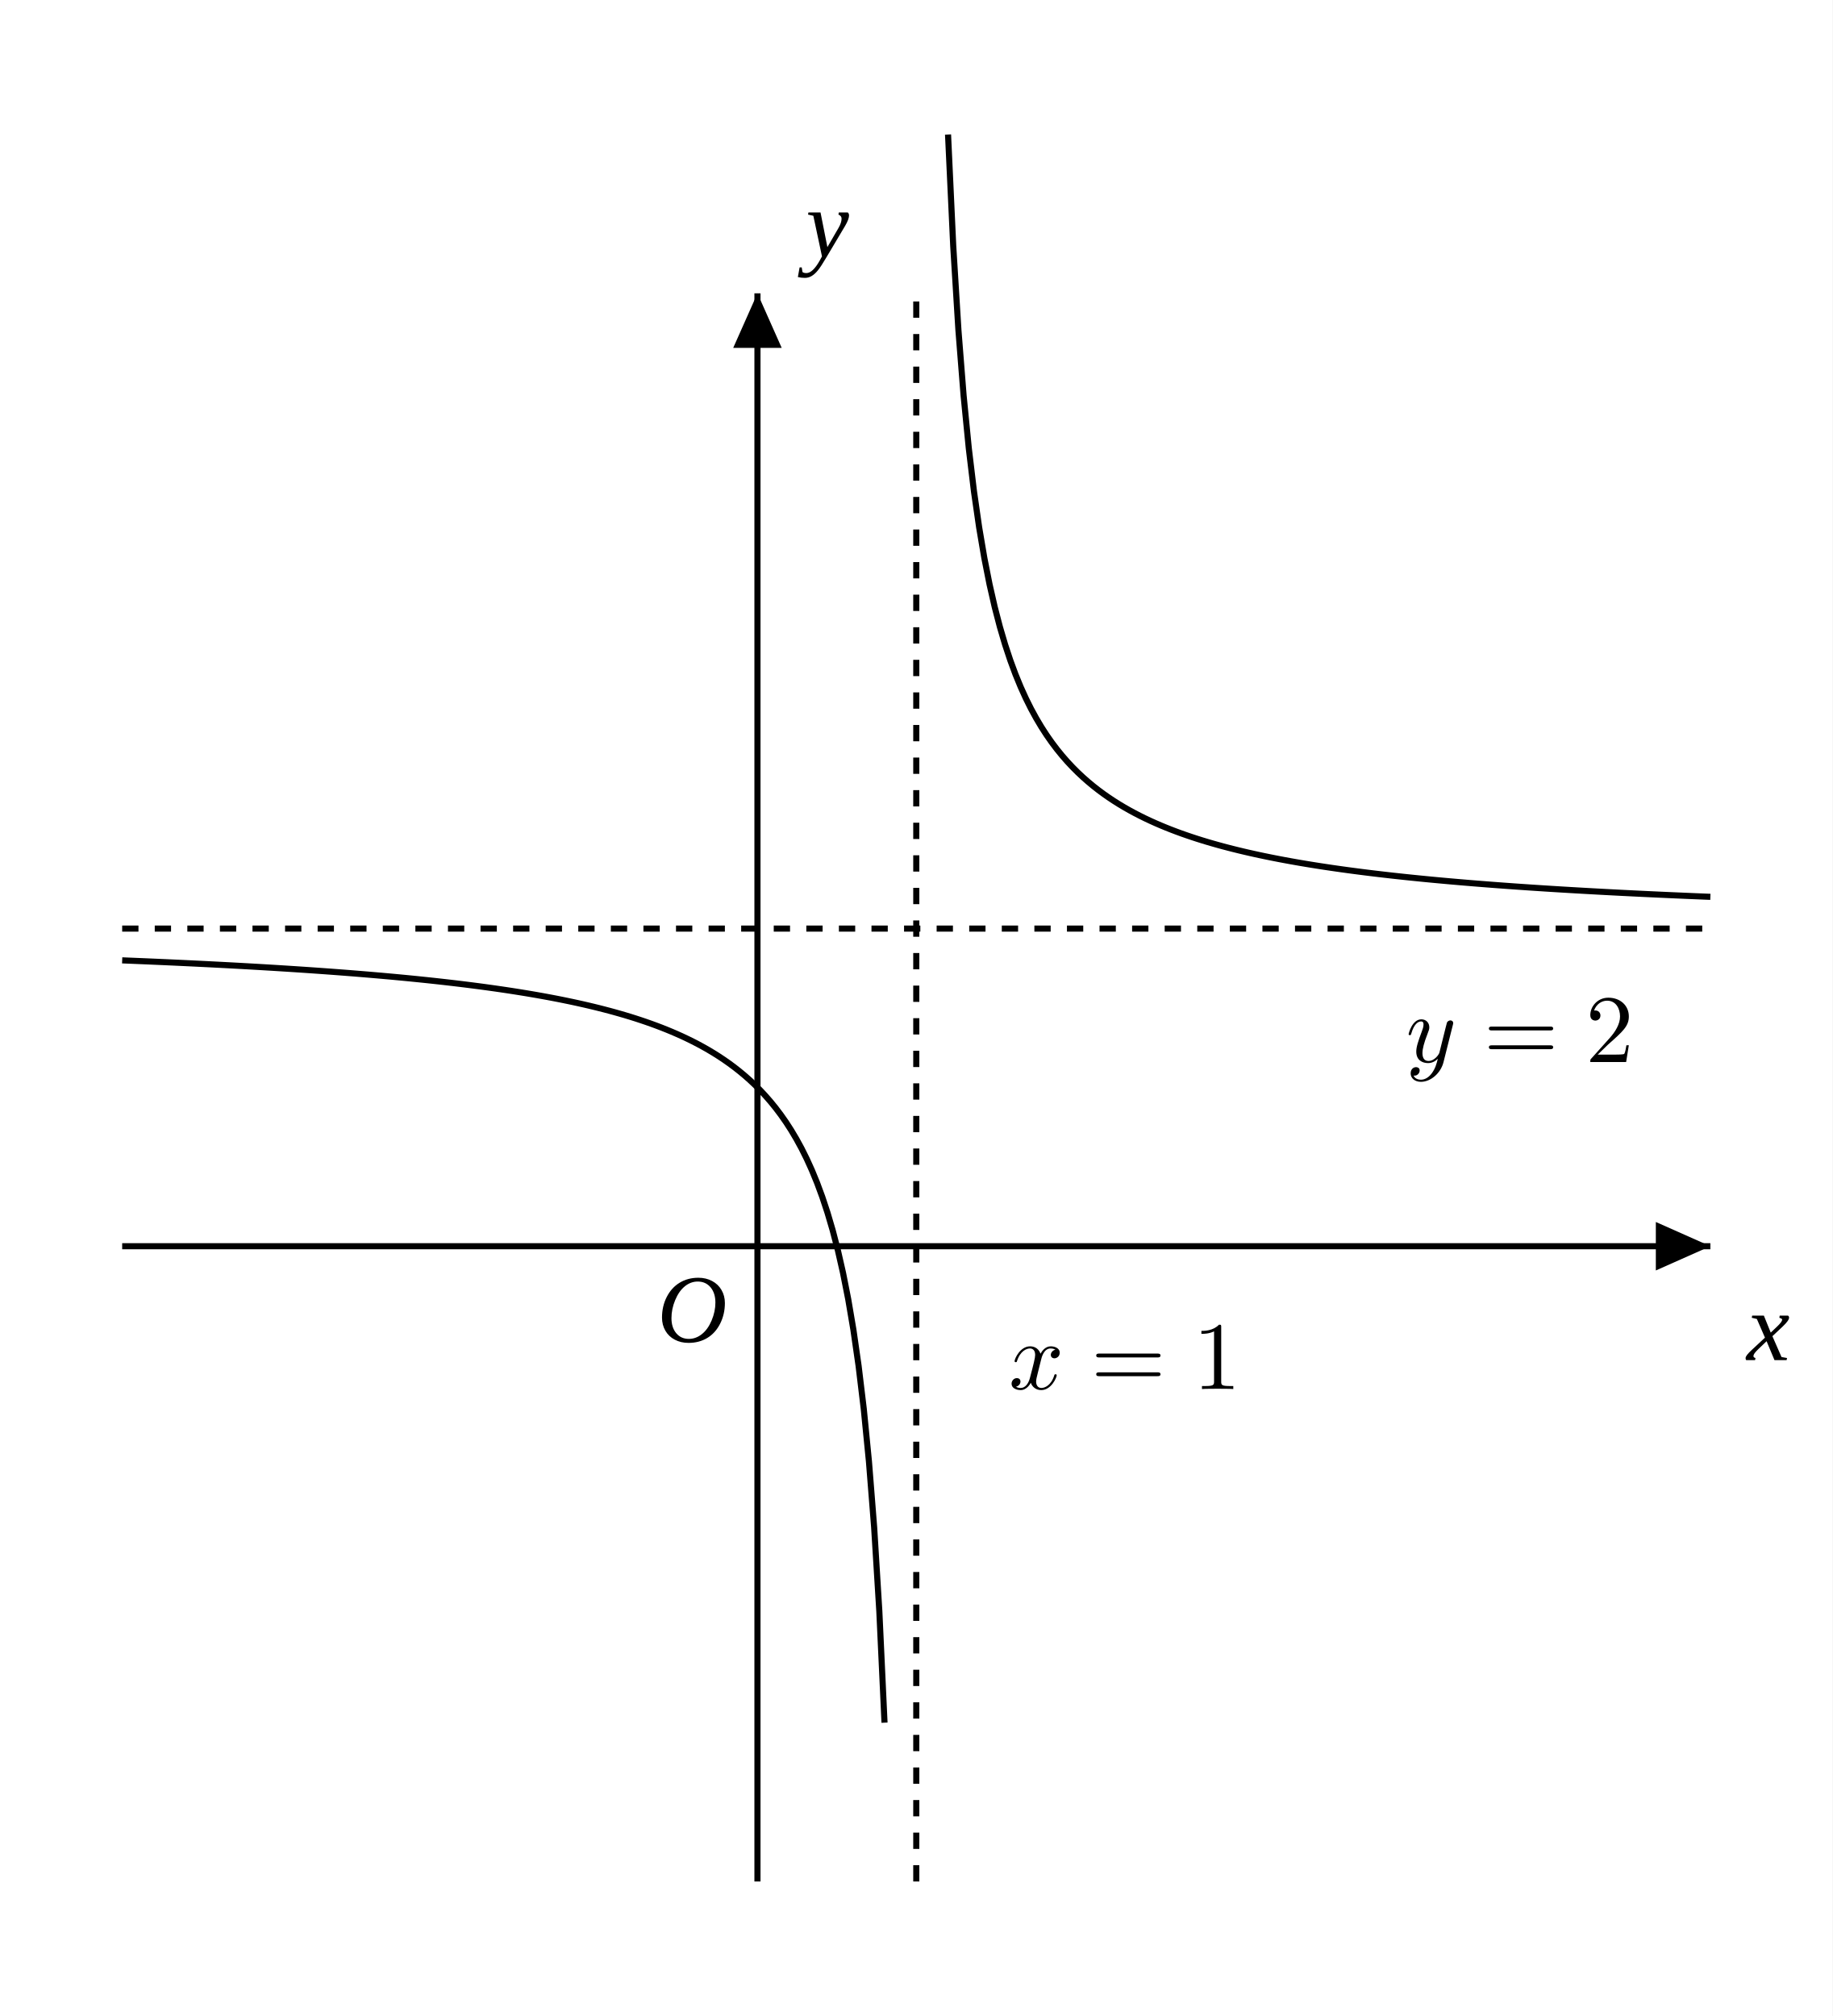
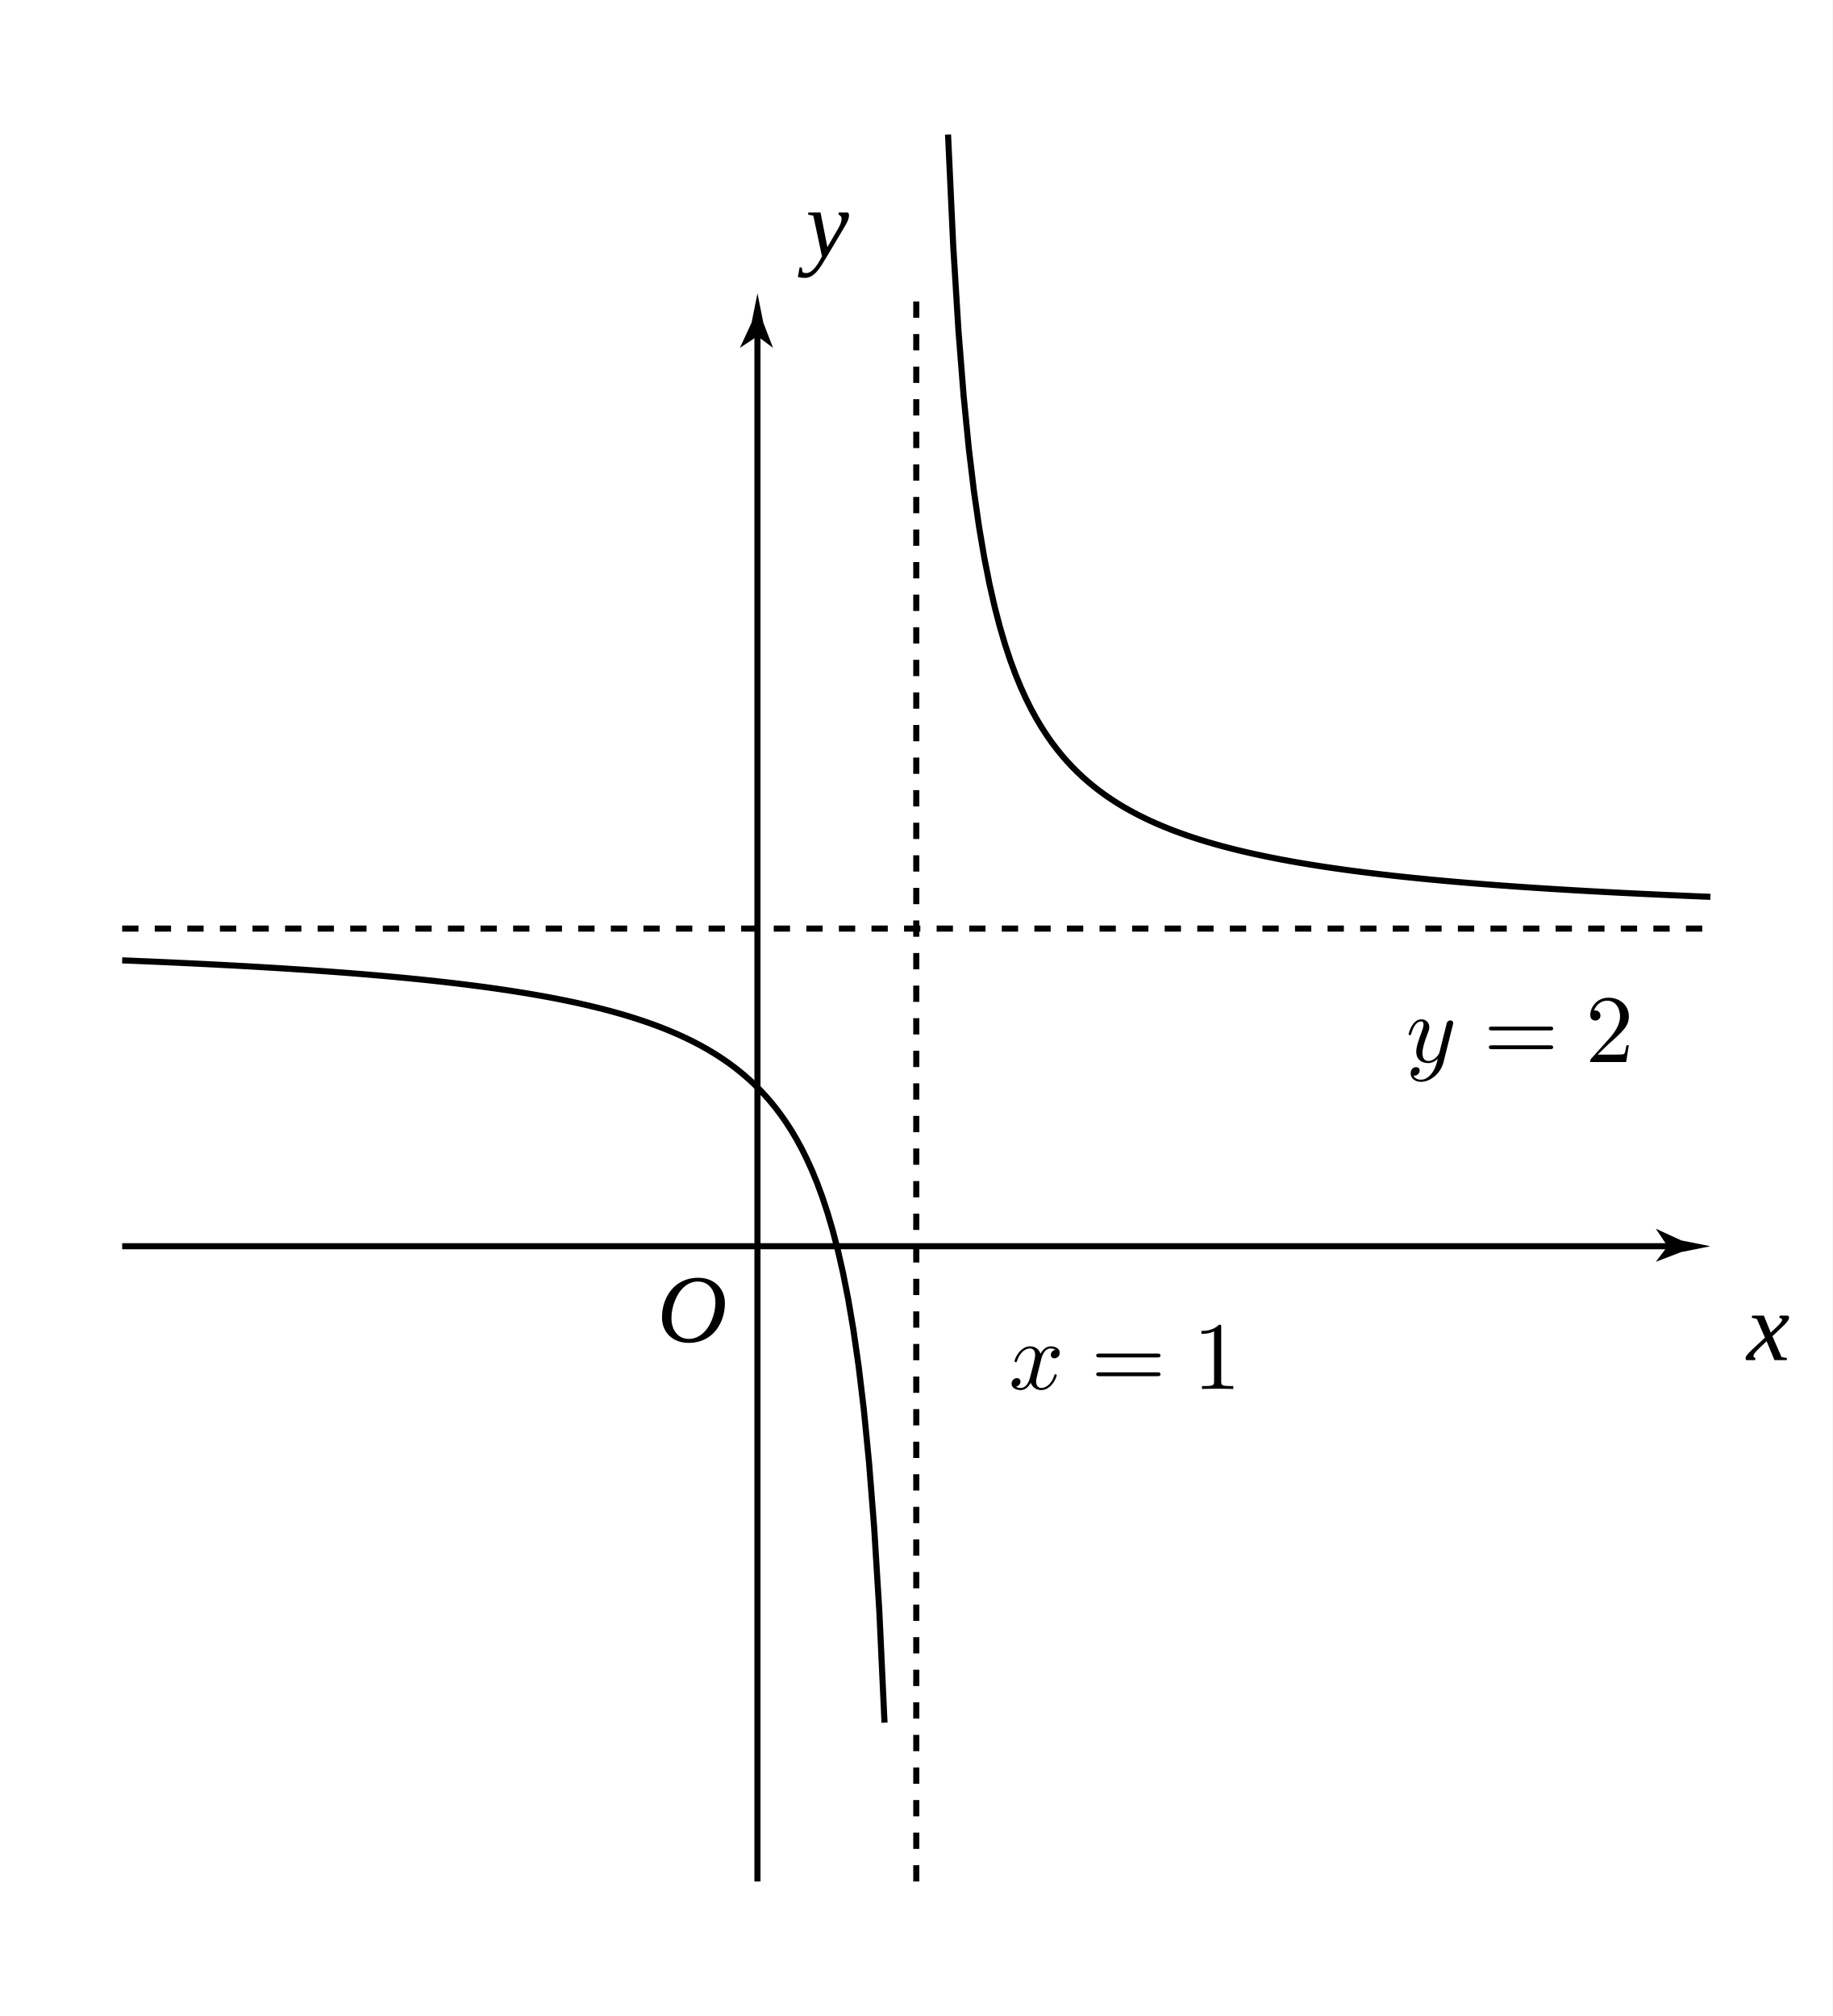
<svg xmlns="http://www.w3.org/2000/svg" width="60mm" height="66.008mm" viewBox="0 0 709 780">
  <rect x="0" y="0" width="709" height="780" fill="#ffffff" />
-   <path d="M 47.267 482.17 L 661.733 482.17 M 293.053 727.957 L 293.053 113.49" fill="none" stroke="#000000" stroke-width="2.363" />
-   <polygon points="661.733,482.17 640.63,472.791 640.63,491.549" fill="#000000" />
-   <polygon points="293.053,113.49 283.674,134.594 302.433,134.594" fill="#000000" />
+   <path d="M 47.267 482.17 L 651.181 482.17 M 293.053 727.957 L 293.053 124.042" fill="none" stroke="#000000" stroke-width="2.363" />
+   <polygon points="650.428,484.431 661.733,482.17 650.428,479.909 640.63,475.387 645.152,482.17 640.63,488.2" fill="#000000" />
+   <polygon points="295.314,124.796 293.053,113.49 290.792,124.796 286.27,134.594 293.053,130.072 299.083,134.594" fill="#000000" />
  <text x="675.803" y="500.929" font-family="'Times New Roman', Times, 'Batang', serif" font-size="37.518" font-style="italic" fill="#000000" text-anchor="start" dominant-baseline="hanging">x</text>
  <text x="311.812" y="99.421" font-family="'Times New Roman', Times, 'Batang', serif" font-size="37.518" font-style="italic" fill="#000000" text-anchor="start" dominant-baseline="alphabetic">y</text>
  <text x="281.329" y="493.894" font-family="'Times New Roman', Times, 'Batang', serif" font-size="37.518" font-style="italic" fill="#000000" text-anchor="end" dominant-baseline="hanging">O</text>
  <path d="M 47.267 371.566 L 49.273 371.647 L 51.28 371.729 L 53.286 371.812 L 55.292 371.896 L 57.299 371.981 L 59.305 372.067 L 61.312 372.155 L 63.318 372.243 L 65.324 372.333 L 67.331 372.425 L 69.337 372.517 L 71.344 372.611 L 73.35 372.706 L 75.357 372.803 L 77.363 372.901 L 79.369 373 L 81.376 373.101 L 83.382 373.203 L 85.389 373.307 L 87.395 373.412 L 89.402 373.519 L 91.408 373.628 L 93.414 373.738 L 95.421 373.85 L 97.427 373.964 L 99.434 374.079 L 101.44 374.197 L 103.446 374.316 L 105.453 374.437 L 107.459 374.56 L 109.466 374.686 L 111.472 374.813 L 113.479 374.942 L 115.485 375.074 L 117.491 375.207 L 119.498 375.343 L 121.504 375.482 L 123.511 375.622 L 125.517 375.766 L 127.524 375.911 L 129.53 376.06 L 131.536 376.211 L 133.543 376.365 L 135.549 376.521 L 137.556 376.681 L 139.562 376.843 L 141.568 377.009 L 143.575 377.177 L 145.581 377.349 L 147.588 377.524 L 149.594 377.703 L 151.601 377.885 L 153.607 378.071 L 155.613 378.261 L 157.62 378.454 L 159.626 378.652 L 161.633 378.853 L 163.639 379.059 L 165.646 379.269 L 167.652 379.484 L 169.658 379.703 L 171.665 379.927 L 173.671 380.157 L 175.678 380.391 L 177.684 380.63 L 179.691 380.876 L 181.697 381.126 L 183.703 381.383 L 185.71 381.646 L 187.716 381.915 L 189.723 382.191 L 191.729 382.473 L 193.735 382.763 L 195.742 383.059 L 197.748 383.364 L 199.755 383.676 L 201.761 383.997 L 203.768 384.326 L 205.774 384.664 L 207.78 385.011 L 209.787 385.368 L 211.793 385.734 L 213.8 386.112 L 215.806 386.5 L 217.813 386.899 L 219.819 387.311 L 221.825 387.735 L 223.832 388.172 L 225.838 388.623 L 227.845 389.087 L 229.851 389.567 L 231.857 390.063 L 233.864 390.575 L 235.87 391.104 L 237.877 391.652 L 239.883 392.219 L 241.89 392.805 L 243.896 393.414 L 245.902 394.044 L 247.909 394.699 L 249.915 395.378 L 251.922 396.085 L 253.928 396.819 L 255.935 397.583 L 257.941 398.379 L 259.947 399.209 L 261.954 400.075 L 263.96 400.979 L 265.967 401.924 L 267.973 402.913 L 269.979 403.949 L 271.986 405.035 L 273.992 406.175 L 275.999 407.374 L 278.005 408.635 L 280.012 409.965 L 282.018 411.368 L 284.024 412.851 L 286.031 414.421 L 288.037 416.086 L 290.044 417.854 L 292.05 419.736 L 294.057 421.743 L 296.063 423.888 L 298.069 426.185 L 300.076 428.652 L 302.082 431.307 L 304.089 434.174 L 306.095 437.279 L 308.101 440.652 L 310.108 444.33 L 312.114 448.356 L 314.121 452.782 L 316.127 457.672 L 318.134 463.1 L 320.14 469.163 L 322.146 475.978 L 324.153 483.693 L 326.159 492.502 L 328.166 502.652 L 330.172 514.477 L 332.179 528.428 L 334.185 545.134 L 336.191 565.502 L 338.198 590.883 L 340.204 623.39 L 342.211 666.51" fill="none" stroke="#000000" stroke-opacity="1" stroke-width="2.363" />
  <path d="M 366.789 52.043 L 368.796 95.164 L 370.802 127.67 L 372.809 153.052 L 374.815 173.419 L 376.821 190.126 L 378.828 204.076 L 380.834 215.901 L 382.841 226.052 L 384.847 234.86 L 386.854 242.576 L 388.86 249.39 L 390.866 255.453 L 392.873 260.882 L 394.879 265.771 L 396.886 270.197 L 398.892 274.223 L 400.899 277.901 L 402.905 281.274 L 404.911 284.379 L 406.918 287.246 L 408.924 289.901 L 410.931 292.368 L 412.937 294.665 L 414.943 296.81 L 416.95 298.817 L 418.956 300.699 L 420.963 302.467 L 422.969 304.132 L 424.976 305.702 L 426.982 307.185 L 428.988 308.588 L 430.995 309.918 L 433.001 311.179 L 435.008 312.378 L 437.014 313.519 L 439.021 314.605 L 441.027 315.641 L 443.033 316.63 L 445.04 317.575 L 447.046 318.479 L 449.053 319.344 L 451.059 320.174 L 453.065 320.97 L 455.072 321.734 L 457.078 322.469 L 459.085 323.175 L 461.091 323.854 L 463.098 324.509 L 465.104 325.14 L 467.11 325.748 L 469.117 326.335 L 471.123 326.902 L 473.13 327.449 L 475.136 327.978 L 477.143 328.491 L 479.149 328.986 L 481.155 329.466 L 483.162 329.931 L 485.168 330.381 L 487.175 330.818 L 489.181 331.242 L 491.187 331.654 L 493.194 332.053 L 495.2 332.442 L 497.207 332.819 L 499.213 333.186 L 501.22 333.543 L 503.226 333.89 L 505.232 334.228 L 507.239 334.557 L 509.245 334.877 L 511.252 335.19 L 513.258 335.494 L 515.265 335.791 L 517.271 336.08 L 519.277 336.363 L 521.284 336.638 L 523.29 336.908 L 525.297 337.17 L 527.303 337.427 L 529.309 337.678 L 531.316 337.923 L 533.322 338.162 L 535.329 338.397 L 537.335 338.626 L 539.342 338.85 L 541.348 339.069 L 543.354 339.284 L 545.361 339.494 L 547.367 339.7 L 549.374 339.902 L 551.38 340.099 L 553.387 340.293 L 555.393 340.482 L 557.399 340.668 L 559.406 340.85 L 561.412 341.029 L 563.419 341.204 L 565.425 341.376 L 567.432 341.545 L 569.438 341.71 L 571.444 341.873 L 573.451 342.032 L 575.457 342.189 L 577.464 342.343 L 579.47 342.494 L 581.476 342.642 L 583.483 342.788 L 585.489 342.931 L 587.496 343.072 L 589.502 343.21 L 591.509 343.346 L 593.515 343.48 L 595.521 343.611 L 597.528 343.741 L 599.534 343.868 L 601.541 343.993 L 603.547 344.116 L 605.554 344.237 L 607.56 344.357 L 609.566 344.474 L 611.573 344.589 L 613.579 344.703 L 615.586 344.815 L 617.592 344.925 L 619.598 345.034 L 621.605 345.141 L 623.611 345.246 L 625.618 345.35 L 627.624 345.453 L 629.631 345.553 L 631.637 345.653 L 633.643 345.751 L 635.65 345.847 L 637.656 345.942 L 639.663 346.036 L 641.669 346.129 L 643.676 346.22 L 645.682 346.31 L 647.688 346.399 L 649.695 346.486 L 651.701 346.573 L 653.708 346.658 L 655.714 346.742 L 657.72 346.825 L 659.727 346.907 L 661.733 346.987" fill="none" stroke="#000000" stroke-opacity="1" stroke-width="2.363" />
  <path d="M 354.5 727.957 L 354.5 721.654 M 354.5 715.352 L 354.5 709.05 M 354.5 702.748 L 354.5 696.446 M 354.5 690.143 L 354.5 683.841 M 354.5 677.539 L 354.5 671.237 M 354.5 664.934 L 354.5 658.632 M 354.5 652.33 L 354.5 646.028 M 354.5 639.726 L 354.5 633.423 M 354.5 627.121 L 354.5 620.819 M 354.5 614.517 L 354.5 608.214 M 354.5 601.912 L 354.5 595.61 M 354.5 589.308 L 354.5 583.006 M 354.5 576.703 L 354.5 570.401 M 354.5 564.099 L 354.5 557.797 M 354.5 551.494 L 354.5 545.192 M 354.5 538.89 L 354.5 532.588 M 354.5 526.286 L 354.5 519.983 M 354.5 513.681 L 354.5 507.379 M 354.5 501.077 L 354.5 494.774 M 354.5 488.472 L 354.5 482.17 M 354.5 475.868 L 354.5 469.566 M 354.5 463.263 L 354.5 456.961 M 354.5 450.659 L 354.5 444.357 M 354.5 438.054 L 354.5 431.752 M 354.5 425.45 L 354.5 419.148 M 354.5 412.846 L 354.5 406.543 M 354.5 400.241 L 354.5 393.939 M 354.5 387.637 L 354.5 381.334 M 354.5 375.032 L 354.5 368.73 M 354.5 362.428 L 354.5 356.126 M 354.5 349.823 L 354.5 343.521 M 354.5 337.219 L 354.5 330.917 M 354.5 324.614 L 354.5 318.312 M 354.5 312.01 L 354.5 305.708 M 354.5 299.406 L 354.5 293.103 M 354.5 286.801 L 354.5 280.499 M 354.5 274.197 L 354.5 267.894 M 354.5 261.592 L 354.5 255.29 M 354.5 248.988 L 354.5 242.686 M 354.5 236.383 L 354.5 230.081 M 354.5 223.779 L 354.5 217.477 M 354.5 211.174 L 354.5 204.872 M 354.5 198.57 L 354.5 192.268 M 354.5 185.966 L 354.5 179.663 M 354.5 173.361 L 354.5 167.059 M 354.5 160.757 L 354.5 154.454 M 354.5 148.152 L 354.5 141.85 M 354.5 135.548 L 354.5 129.246 M 354.5 122.943 L 354.5 116.641" fill="none" stroke="#000000" stroke-opacity="1" stroke-width="2.363" />
  <path d="M 47.267 359.277 L 53.569 359.277 M 59.871 359.277 L 66.173 359.277 M 72.476 359.277 L 78.778 359.277 M 85.08 359.277 L 91.382 359.277 M 97.684 359.277 L 103.987 359.277 M 110.289 359.277 L 116.591 359.277 M 122.893 359.277 L 129.196 359.277 M 135.498 359.277 L 141.8 359.277 M 148.102 359.277 L 154.404 359.277 M 160.707 359.277 L 167.009 359.277 M 173.311 359.277 L 179.613 359.277 M 185.916 359.277 L 192.218 359.277 M 198.52 359.277 L 204.822 359.277 M 211.124 359.277 L 217.427 359.277 M 223.729 359.277 L 230.031 359.277 M 236.333 359.277 L 242.636 359.277 M 248.938 359.277 L 255.24 359.277 M 261.542 359.277 L 267.844 359.277 M 274.147 359.277 L 280.449 359.277 M 286.751 359.277 L 293.053 359.277 M 299.356 359.277 L 305.658 359.277 M 311.96 359.277 L 318.262 359.277 M 324.564 359.277 L 330.867 359.277 M 337.169 359.277 L 343.471 359.277 M 349.773 359.277 L 356.076 359.277 M 362.378 359.277 L 368.68 359.277 M 374.982 359.277 L 381.284 359.277 M 387.587 359.277 L 393.889 359.277 M 400.191 359.277 L 406.493 359.277 M 412.796 359.277 L 419.098 359.277 M 425.4 359.277 L 431.702 359.277 M 438.004 359.277 L 444.307 359.277 M 450.609 359.277 L 456.911 359.277 M 463.213 359.277 L 469.516 359.277 M 475.818 359.277 L 482.12 359.277 M 488.422 359.277 L 494.724 359.277 M 501.027 359.277 L 507.329 359.277 M 513.631 359.277 L 519.933 359.277 M 526.236 359.277 L 532.538 359.277 M 538.84 359.277 L 545.142 359.277 M 551.444 359.277 L 557.747 359.277 M 564.049 359.277 L 570.351 359.277 M 576.653 359.277 L 582.956 359.277 M 589.258 359.277 L 595.56 359.277 M 601.862 359.277 L 608.164 359.277 M 614.467 359.277 L 620.769 359.277 M 627.071 359.277 L 633.373 359.277 M 639.676 359.277 L 645.978 359.277 M 652.28 359.277 L 658.582 359.277" fill="none" stroke="#000000" stroke-opacity="1" stroke-width="2.363" />
  <g transform="translate(391.3704 511.8698)">
    <svg data-math-renderer="upmath" width="86.021" height="26.626" viewBox="1872.336 1482.788 25.106 7.771" fill="#000000">
      <path transform="translate(1872.02 1490.246)" d="M3.644-3.295c.065-.283.316-1.287 1.08-1.287.054 0 .316 0 .545.142-.305.055-.524.327-.524.59 0 .174.12.38.415.38.24 0 .59-.195.59-.632 0-.567-.645-.72-1.015-.72-.633 0-1.015.578-1.146.83-.273-.72-.862-.83-1.178-.83-1.135 0-1.756 1.407-1.756 1.68 0 .11.109.11.13.11.088 0 .12-.023.142-.12.371-1.157 1.091-1.43 1.462-1.43.207 0 .59.098.59.731 0 .338-.186 1.07-.59 2.596C2.215-.578 1.833-.12 1.353-.12c-.066 0-.317 0-.546-.142.273-.054.513-.283.513-.589 0-.294-.24-.382-.404-.382-.327 0-.6.284-.6.633 0 .502.546.72 1.026.72.72 0 1.113-.764 1.145-.83.131.405.524.83 1.178.83 1.124 0 1.746-1.407 1.746-1.68 0-.11-.098-.11-.131-.11-.098 0-.12.045-.142.12-.36 1.168-1.102 1.43-1.45 1.43-.426 0-.6-.35-.6-.72 0-.24.065-.48.185-.96z" />
      <path transform="translate(1881.285 1490.246)" d="M7.495-3.567c.163 0 .37 0 .37-.218s-.207-.219-.36-.219H.971c-.153 0-.36 0-.36.219s.207.218.37.218zm.01 2.116c.153 0 .36 0 .36-.218s-.207-.218-.37-.218H.982c-.164 0-.371 0-.371.218s.207.218.36.218z" />
      <path transform="translate(1892.8 1490.246)" d="M3.207-6.982c0-.262 0-.283-.25-.283-.677.698-1.637.698-1.986.698v.338c.218 0 .862 0 1.429-.284v5.651c0 .393-.033.524-1.015.524h-.349V0c.382-.033 1.331-.033 1.768-.033s1.385 0 1.767.033v-.338h-.35c-.981 0-1.014-.12-1.014-.524z" />
    </svg>
  </g>
  <g transform="translate(544.9873 385.9046)">
    <svg data-math-renderer="upmath" width="86.02" height="32.77" viewBox="1872.336 1482.95 25.106 9.564" fill="#000000">
      <path transform="translate(1872.02 1490.246)" d="m5.302-4.156c.044-.153 .044-.175 .044-.251c0-.196-.153-.295-.316-.295c-.109 0-.284 .065-.382 .229c-.022 .055-.109 .393-.153 .589c-.076 .284-.153 .578-.218 .873l-.491 1.964c-.044 .164-.513 .927-1.233 .927c-.556 0-.676-.48-.676-.884c0-.502 .185-1.178 .556-2.138c.175-.447 .218-.567 .218-.785c0-.491-.349-.895-.895-.895c-1.036 0-1.44 1.582-1.44 1.68c0 .109 .109 .109 .131 .109c.109 0 .12-.022 .175-.196c.295-1.025 .731-1.353 1.102-1.353c.087 0 .273 0 .273 .349c0 .273-.109 .556-.185 .764c-.436 1.156-.633 1.778-.633 2.291c0 .971 .687 1.298 1.331 1.298c.425 0 .796-.185 1.102-.491c-.142 .567-.273 1.102-.709 1.68c-.284 .371-.698 .687-1.2 .687c-.153 0-.644-.033-.829-.458c.175 0 .316 0 .469-.131c.109-.098 .218-.24 .218-.447c0-.338-.295-.382-.404-.382c-.251 0-.611 .175-.611 .709c0 .545 .48 .949 1.156 .949c1.124 0 2.247-.993 2.553-2.225l1.047-4.167z" />
      <path transform="translate(1880.79 1490.246)" d="m7.495-3.567c.164 0 .371 0 .371-.218s-.207-.218-.36-.218h-6.535c-.153 0-.36 0-.36 .218s.207 .218 .371 .218h6.513zm.011 2.116c.153 0 .36 0 .36-.218s-.207-.218-.371-.218h-6.513c-.164 0-.371 0-.371 .218s.207 .218 .36 .218h6.535z" />
      <path transform="translate(1892.305 1490.246)" d="m1.385-.84l1.156-1.124c1.702-1.505 2.356-2.095 2.356-3.185c0-1.244-.982-2.116-2.313-2.116c-1.233 0-2.04 1.004-2.04 1.975c0 .611 .545 .611 .578 .611c.185 0 .567-.131 .567-.578c0-.284-.196-.567-.578-.567c-.087 0-.109 0-.142 .011c.251-.709 .84-1.113 1.473-1.113c.993 0 1.462 .884 1.462 1.778c0 .873-.545 1.735-1.145 2.411l-2.095 2.335c-.12 .12-.12 .142-.12 .404h4.047l.305-1.898h-.273c-.055 .327-.131 .807-.24 .971c-.076 .087-.796 .087-1.036 .087h-1.964z" />
    </svg>
  </g>
</svg>
